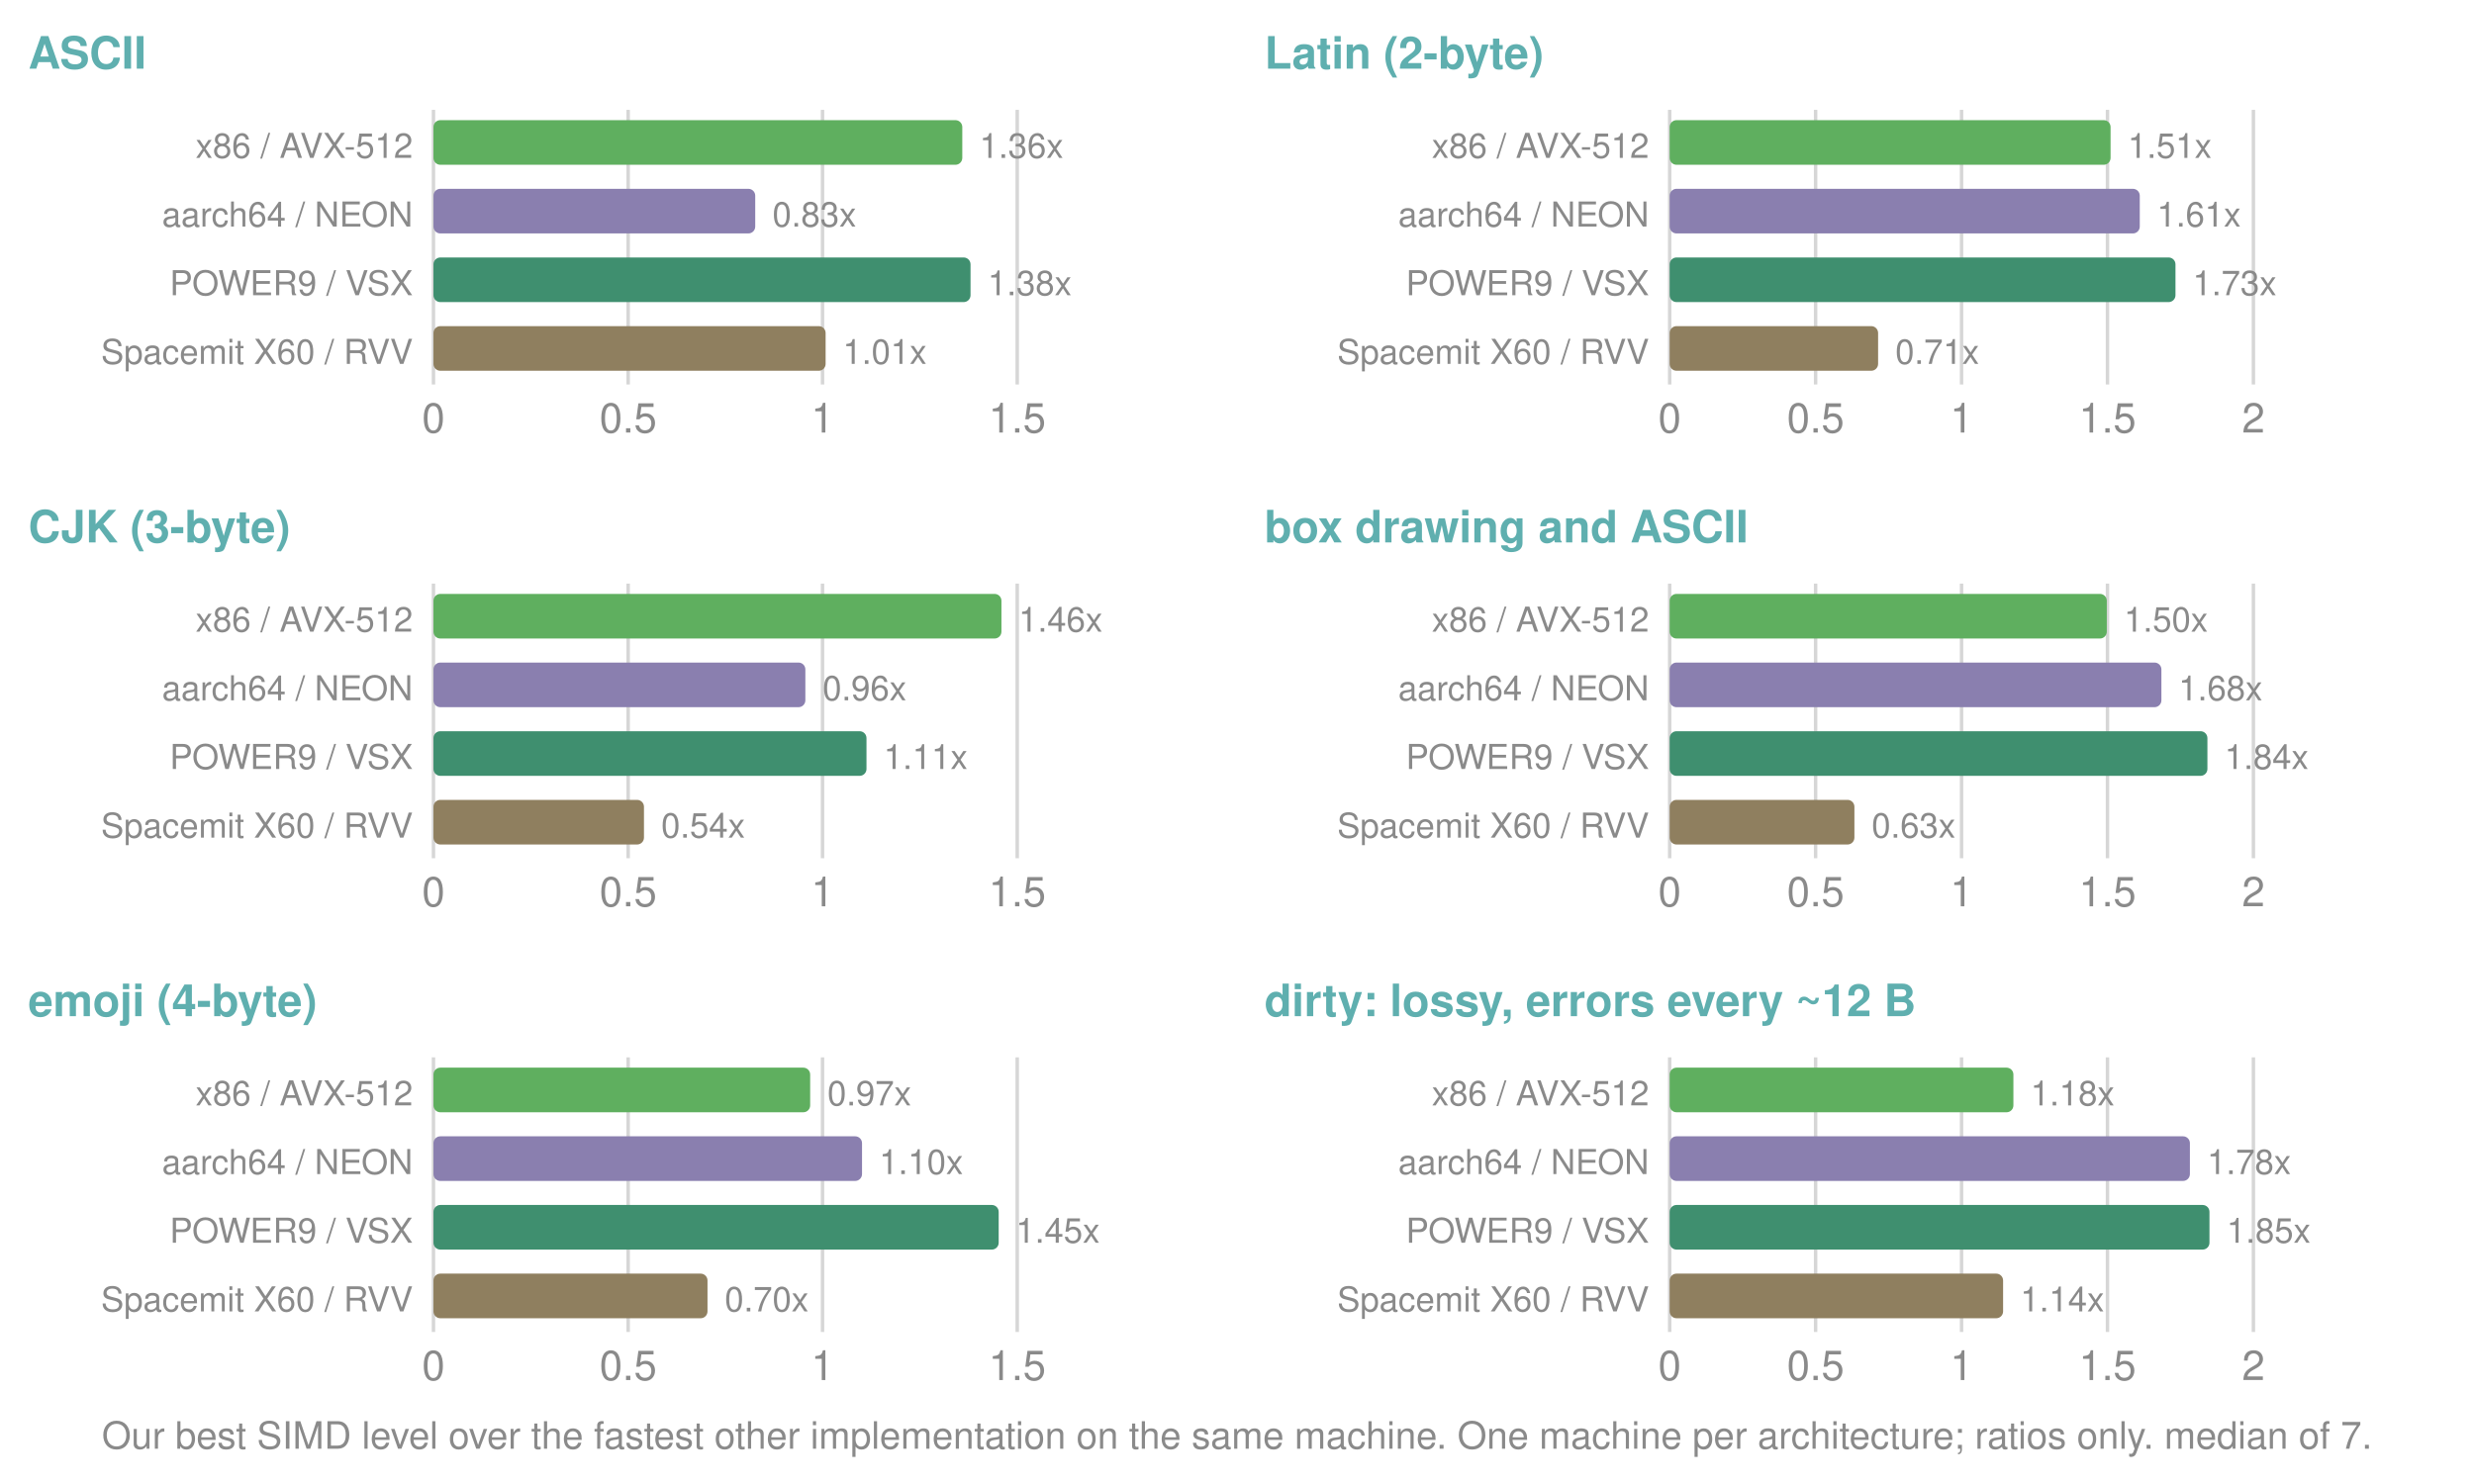
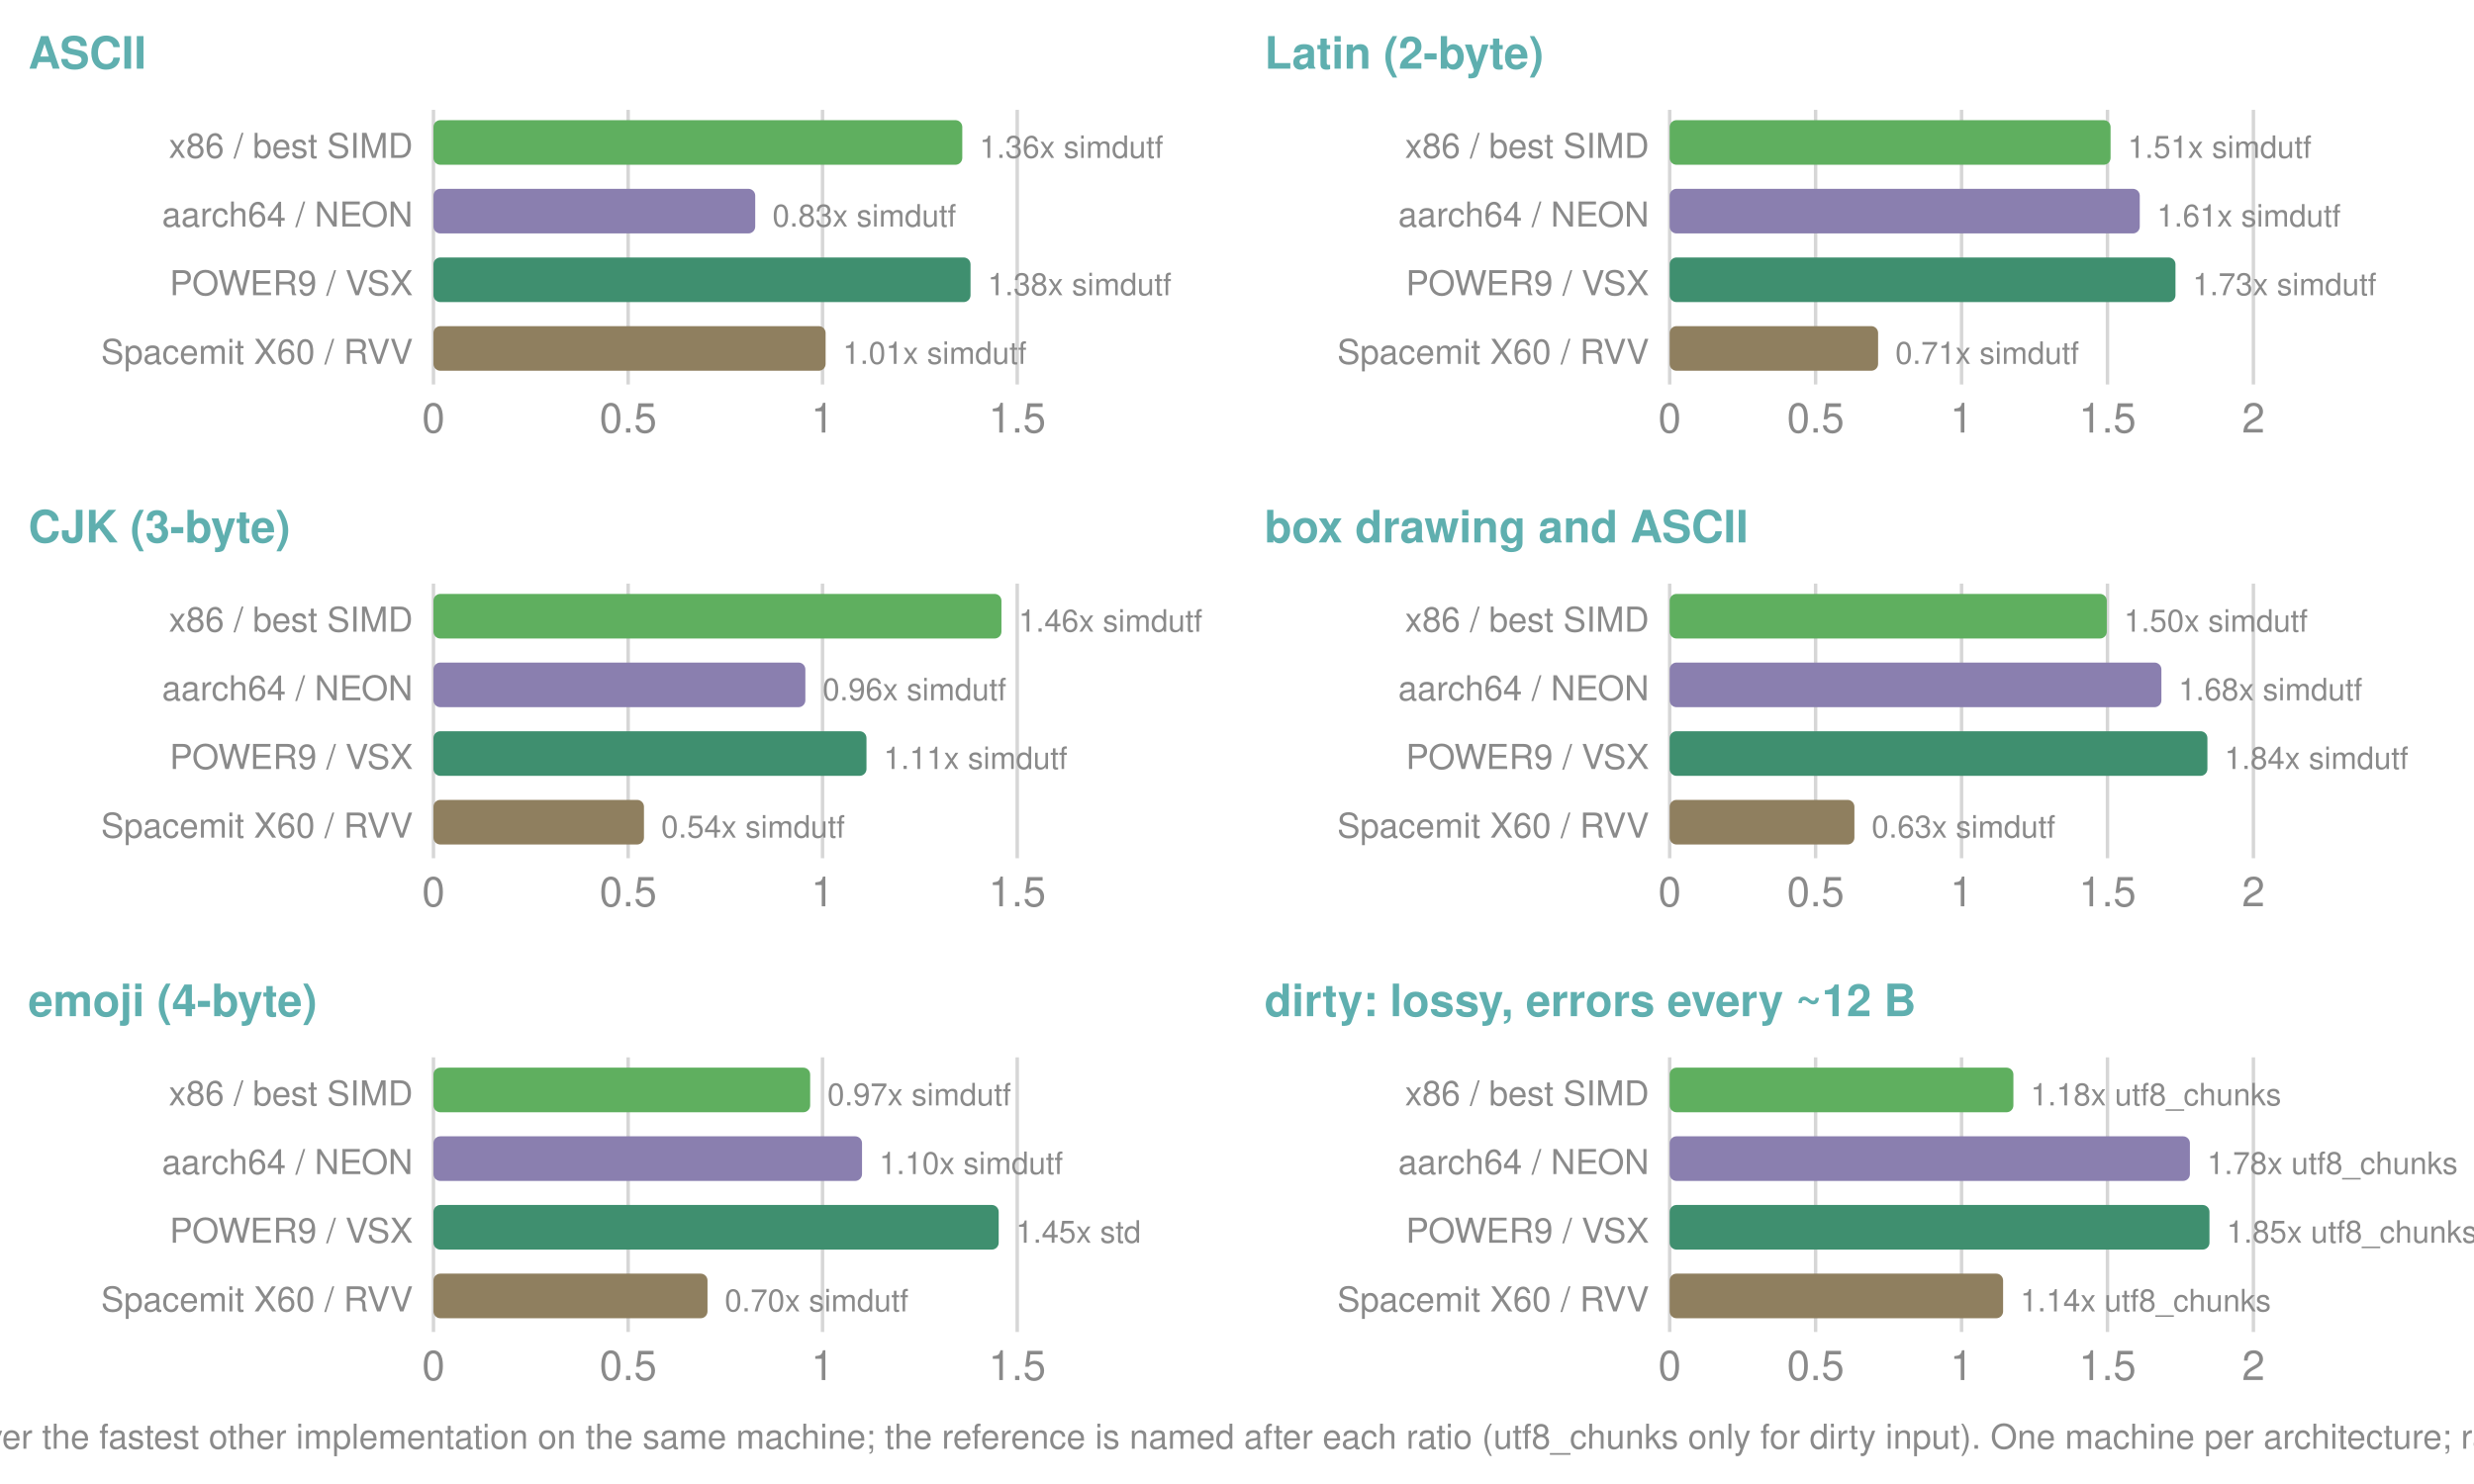
<svg xmlns="http://www.w3.org/2000/svg" width="1024" height="614" viewBox="0 0 720 432" role="img" aria-label="Our SIMD throughput over the fastest other implementation, by input type and architecture.">
  <rect width="720" height="432" fill="none" />
  <text x="8.0" y="20.0" font-family="ui-sans-serif,system-ui,Segoe UI,Helvetica,Arial,sans-serif" font-size="13" fill="#5fafaf" text-anchor="start" font-weight="600">ASCII</text>
  <line x1="126.0" y1="32" x2="126.0" y2="112" stroke="#8a8a8a" stroke-opacity="0.35" stroke-width="1" />
  <text x="126.0" y="126.0" font-family="ui-sans-serif,system-ui,Segoe UI,Helvetica,Arial,sans-serif" font-size="12" fill="#8a8a8a" text-anchor="middle">0</text>
  <line x1="182.7" y1="32" x2="182.7" y2="112" stroke="#8a8a8a" stroke-opacity="0.35" stroke-width="1" />
  <text x="182.7" y="126.0" font-family="ui-sans-serif,system-ui,Segoe UI,Helvetica,Arial,sans-serif" font-size="12" fill="#8a8a8a" text-anchor="middle">0.5</text>
  <line x1="239.3" y1="32" x2="239.3" y2="112" stroke="#8a8a8a" stroke-opacity="0.35" stroke-width="1" />
  <text x="239.3" y="126.0" font-family="ui-sans-serif,system-ui,Segoe UI,Helvetica,Arial,sans-serif" font-size="12" fill="#8a8a8a" text-anchor="middle">1</text>
  <line x1="296.0" y1="32" x2="296.0" y2="112" stroke="#8a8a8a" stroke-opacity="0.35" stroke-width="1" />
  <text x="296.0" y="126.0" font-family="ui-sans-serif,system-ui,Segoe UI,Helvetica,Arial,sans-serif" font-size="12" fill="#8a8a8a" text-anchor="middle">1.5</text>
-   <text x="120.0" y="46.0" font-family="ui-sans-serif,system-ui,Segoe UI,Helvetica,Arial,sans-serif" font-size="10" fill="#8a8a8a" text-anchor="end">x86 / AVX-512</text>
+   <text x="120.0" y="46.0" font-family="ui-sans-serif,system-ui,Segoe UI,Helvetica,Arial,sans-serif" font-size="10" fill="#8a8a8a" text-anchor="end">x86 / best SIMD</text>
  <rect x="126" y="35" width="154.0" height="13" rx="2" fill="#5faf5f" />
-   <text x="285.0" y="46.0" font-family="ui-sans-serif,system-ui,Segoe UI,Helvetica,Arial,sans-serif" font-size="10" fill="#8a8a8a" text-anchor="start">1.36x</text>
+   <text x="285.0" y="46.0" font-family="ui-sans-serif,system-ui,Segoe UI,Helvetica,Arial,sans-serif" font-size="9" fill="#8a8a8a" text-anchor="start">1.36x simdutf</text>
  <text x="120.0" y="66.0" font-family="ui-sans-serif,system-ui,Segoe UI,Helvetica,Arial,sans-serif" font-size="10" fill="#8a8a8a" text-anchor="end">aarch64 / NEON</text>
  <rect x="126" y="55" width="93.7" height="13" rx="2" fill="#8a7faf" />
-   <text x="224.7" y="66.0" font-family="ui-sans-serif,system-ui,Segoe UI,Helvetica,Arial,sans-serif" font-size="10" fill="#8a8a8a" text-anchor="start">0.83x</text>
+   <text x="224.7" y="66.0" font-family="ui-sans-serif,system-ui,Segoe UI,Helvetica,Arial,sans-serif" font-size="9" fill="#8a8a8a" text-anchor="start">0.83x simdutf</text>
  <text x="120.0" y="86.0" font-family="ui-sans-serif,system-ui,Segoe UI,Helvetica,Arial,sans-serif" font-size="10" fill="#8a8a8a" text-anchor="end">POWER9 / VSX</text>
  <rect x="126" y="75" width="156.4" height="13" rx="2" fill="#3f8f6f" />
-   <text x="287.4" y="86.0" font-family="ui-sans-serif,system-ui,Segoe UI,Helvetica,Arial,sans-serif" font-size="10" fill="#8a8a8a" text-anchor="start">1.38x</text>
+   <text x="287.4" y="86.0" font-family="ui-sans-serif,system-ui,Segoe UI,Helvetica,Arial,sans-serif" font-size="9" fill="#8a8a8a" text-anchor="start">1.38x simdutf</text>
  <text x="120.0" y="106.0" font-family="ui-sans-serif,system-ui,Segoe UI,Helvetica,Arial,sans-serif" font-size="10" fill="#8a8a8a" text-anchor="end">Spacemit X60 / RVV</text>
  <rect x="126" y="95" width="114.2" height="13" rx="2" fill="#8f7f5f" />
-   <text x="245.2" y="106.0" font-family="ui-sans-serif,system-ui,Segoe UI,Helvetica,Arial,sans-serif" font-size="10" fill="#8a8a8a" text-anchor="start">1.01x</text>
+   <text x="245.2" y="106.0" font-family="ui-sans-serif,system-ui,Segoe UI,Helvetica,Arial,sans-serif" font-size="9" fill="#8a8a8a" text-anchor="start">1.01x simdutf</text>
  <text x="368.0" y="20.0" font-family="ui-sans-serif,system-ui,Segoe UI,Helvetica,Arial,sans-serif" font-size="13" fill="#5fafaf" text-anchor="start" font-weight="600">Latin (2-byte)</text>
  <line x1="486.0" y1="32" x2="486.0" y2="112" stroke="#8a8a8a" stroke-opacity="0.35" stroke-width="1" />
  <text x="486.0" y="126.0" font-family="ui-sans-serif,system-ui,Segoe UI,Helvetica,Arial,sans-serif" font-size="12" fill="#8a8a8a" text-anchor="middle">0</text>
  <line x1="528.5" y1="32" x2="528.5" y2="112" stroke="#8a8a8a" stroke-opacity="0.35" stroke-width="1" />
  <text x="528.5" y="126.0" font-family="ui-sans-serif,system-ui,Segoe UI,Helvetica,Arial,sans-serif" font-size="12" fill="#8a8a8a" text-anchor="middle">0.5</text>
  <line x1="571.0" y1="32" x2="571.0" y2="112" stroke="#8a8a8a" stroke-opacity="0.35" stroke-width="1" />
  <text x="571.0" y="126.0" font-family="ui-sans-serif,system-ui,Segoe UI,Helvetica,Arial,sans-serif" font-size="12" fill="#8a8a8a" text-anchor="middle">1</text>
  <line x1="613.5" y1="32" x2="613.5" y2="112" stroke="#8a8a8a" stroke-opacity="0.35" stroke-width="1" />
  <text x="613.5" y="126.0" font-family="ui-sans-serif,system-ui,Segoe UI,Helvetica,Arial,sans-serif" font-size="12" fill="#8a8a8a" text-anchor="middle">1.5</text>
  <line x1="656.0" y1="32" x2="656.0" y2="112" stroke="#8a8a8a" stroke-opacity="0.35" stroke-width="1" />
  <text x="656.0" y="126.0" font-family="ui-sans-serif,system-ui,Segoe UI,Helvetica,Arial,sans-serif" font-size="12" fill="#8a8a8a" text-anchor="middle">2</text>
-   <text x="480.0" y="46.0" font-family="ui-sans-serif,system-ui,Segoe UI,Helvetica,Arial,sans-serif" font-size="10" fill="#8a8a8a" text-anchor="end">x86 / AVX-512</text>
+   <text x="480.0" y="46.0" font-family="ui-sans-serif,system-ui,Segoe UI,Helvetica,Arial,sans-serif" font-size="10" fill="#8a8a8a" text-anchor="end">x86 / best SIMD</text>
  <rect x="486" y="35" width="128.4" height="13" rx="2" fill="#5faf5f" />
-   <text x="619.4" y="46.0" font-family="ui-sans-serif,system-ui,Segoe UI,Helvetica,Arial,sans-serif" font-size="10" fill="#8a8a8a" text-anchor="start">1.51x</text>
+   <text x="619.4" y="46.0" font-family="ui-sans-serif,system-ui,Segoe UI,Helvetica,Arial,sans-serif" font-size="9" fill="#8a8a8a" text-anchor="start">1.51x simdutf</text>
  <text x="480.0" y="66.0" font-family="ui-sans-serif,system-ui,Segoe UI,Helvetica,Arial,sans-serif" font-size="10" fill="#8a8a8a" text-anchor="end">aarch64 / NEON</text>
  <rect x="486" y="55" width="136.9" height="13" rx="2" fill="#8a7faf" />
-   <text x="627.9" y="66.0" font-family="ui-sans-serif,system-ui,Segoe UI,Helvetica,Arial,sans-serif" font-size="10" fill="#8a8a8a" text-anchor="start">1.61x</text>
+   <text x="627.9" y="66.0" font-family="ui-sans-serif,system-ui,Segoe UI,Helvetica,Arial,sans-serif" font-size="9" fill="#8a8a8a" text-anchor="start">1.61x simdutf</text>
  <text x="480.0" y="86.0" font-family="ui-sans-serif,system-ui,Segoe UI,Helvetica,Arial,sans-serif" font-size="10" fill="#8a8a8a" text-anchor="end">POWER9 / VSX</text>
  <rect x="486" y="75" width="147.3" height="13" rx="2" fill="#3f8f6f" />
-   <text x="638.3" y="86.0" font-family="ui-sans-serif,system-ui,Segoe UI,Helvetica,Arial,sans-serif" font-size="10" fill="#8a8a8a" text-anchor="start">1.73x</text>
+   <text x="638.3" y="86.0" font-family="ui-sans-serif,system-ui,Segoe UI,Helvetica,Arial,sans-serif" font-size="9" fill="#8a8a8a" text-anchor="start">1.73x simdutf</text>
  <text x="480.0" y="106.0" font-family="ui-sans-serif,system-ui,Segoe UI,Helvetica,Arial,sans-serif" font-size="10" fill="#8a8a8a" text-anchor="end">Spacemit X60 / RVV</text>
  <rect x="486" y="95" width="60.7" height="13" rx="2" fill="#8f7f5f" />
-   <text x="551.7" y="106.0" font-family="ui-sans-serif,system-ui,Segoe UI,Helvetica,Arial,sans-serif" font-size="10" fill="#8a8a8a" text-anchor="start">0.71x</text>
+   <text x="551.7" y="106.0" font-family="ui-sans-serif,system-ui,Segoe UI,Helvetica,Arial,sans-serif" font-size="9" fill="#8a8a8a" text-anchor="start">0.71x simdutf</text>
  <text x="8.0" y="158.0" font-family="ui-sans-serif,system-ui,Segoe UI,Helvetica,Arial,sans-serif" font-size="13" fill="#5fafaf" text-anchor="start" font-weight="600">CJK (3-byte)</text>
  <line x1="126.0" y1="170" x2="126.0" y2="250" stroke="#8a8a8a" stroke-opacity="0.35" stroke-width="1" />
  <text x="126.0" y="264.0" font-family="ui-sans-serif,system-ui,Segoe UI,Helvetica,Arial,sans-serif" font-size="12" fill="#8a8a8a" text-anchor="middle">0</text>
  <line x1="182.7" y1="170" x2="182.7" y2="250" stroke="#8a8a8a" stroke-opacity="0.35" stroke-width="1" />
  <text x="182.7" y="264.0" font-family="ui-sans-serif,system-ui,Segoe UI,Helvetica,Arial,sans-serif" font-size="12" fill="#8a8a8a" text-anchor="middle">0.5</text>
  <line x1="239.3" y1="170" x2="239.3" y2="250" stroke="#8a8a8a" stroke-opacity="0.35" stroke-width="1" />
  <text x="239.3" y="264.0" font-family="ui-sans-serif,system-ui,Segoe UI,Helvetica,Arial,sans-serif" font-size="12" fill="#8a8a8a" text-anchor="middle">1</text>
  <line x1="296.0" y1="170" x2="296.0" y2="250" stroke="#8a8a8a" stroke-opacity="0.35" stroke-width="1" />
  <text x="296.0" y="264.0" font-family="ui-sans-serif,system-ui,Segoe UI,Helvetica,Arial,sans-serif" font-size="12" fill="#8a8a8a" text-anchor="middle">1.5</text>
-   <text x="120.0" y="184.0" font-family="ui-sans-serif,system-ui,Segoe UI,Helvetica,Arial,sans-serif" font-size="10" fill="#8a8a8a" text-anchor="end">x86 / AVX-512</text>
+   <text x="120.0" y="184.0" font-family="ui-sans-serif,system-ui,Segoe UI,Helvetica,Arial,sans-serif" font-size="10" fill="#8a8a8a" text-anchor="end">x86 / best SIMD</text>
  <rect x="126" y="173" width="165.4" height="13" rx="2" fill="#5faf5f" />
-   <text x="296.4" y="184.0" font-family="ui-sans-serif,system-ui,Segoe UI,Helvetica,Arial,sans-serif" font-size="10" fill="#8a8a8a" text-anchor="start">1.46x</text>
+   <text x="296.4" y="184.0" font-family="ui-sans-serif,system-ui,Segoe UI,Helvetica,Arial,sans-serif" font-size="9" fill="#8a8a8a" text-anchor="start">1.46x simdutf</text>
  <text x="120.0" y="204.0" font-family="ui-sans-serif,system-ui,Segoe UI,Helvetica,Arial,sans-serif" font-size="10" fill="#8a8a8a" text-anchor="end">aarch64 / NEON</text>
  <rect x="126" y="193" width="108.3" height="13" rx="2" fill="#8a7faf" />
-   <text x="239.3" y="204.0" font-family="ui-sans-serif,system-ui,Segoe UI,Helvetica,Arial,sans-serif" font-size="10" fill="#8a8a8a" text-anchor="start">0.96x</text>
+   <text x="239.3" y="204.0" font-family="ui-sans-serif,system-ui,Segoe UI,Helvetica,Arial,sans-serif" font-size="9" fill="#8a8a8a" text-anchor="start">0.96x simdutf</text>
  <text x="120.0" y="224.0" font-family="ui-sans-serif,system-ui,Segoe UI,Helvetica,Arial,sans-serif" font-size="10" fill="#8a8a8a" text-anchor="end">POWER9 / VSX</text>
  <rect x="126" y="213" width="126.1" height="13" rx="2" fill="#3f8f6f" />
-   <text x="257.1" y="224.0" font-family="ui-sans-serif,system-ui,Segoe UI,Helvetica,Arial,sans-serif" font-size="10" fill="#8a8a8a" text-anchor="start">1.11x</text>
+   <text x="257.1" y="224.0" font-family="ui-sans-serif,system-ui,Segoe UI,Helvetica,Arial,sans-serif" font-size="9" fill="#8a8a8a" text-anchor="start">1.11x simdutf</text>
  <text x="120.0" y="244.0" font-family="ui-sans-serif,system-ui,Segoe UI,Helvetica,Arial,sans-serif" font-size="10" fill="#8a8a8a" text-anchor="end">Spacemit X60 / RVV</text>
  <rect x="126" y="233" width="61.3" height="13" rx="2" fill="#8f7f5f" />
-   <text x="192.3" y="244.0" font-family="ui-sans-serif,system-ui,Segoe UI,Helvetica,Arial,sans-serif" font-size="10" fill="#8a8a8a" text-anchor="start">0.54x</text>
+   <text x="192.3" y="244.0" font-family="ui-sans-serif,system-ui,Segoe UI,Helvetica,Arial,sans-serif" font-size="9" fill="#8a8a8a" text-anchor="start">0.54x simdutf</text>
  <text x="368.0" y="158.0" font-family="ui-sans-serif,system-ui,Segoe UI,Helvetica,Arial,sans-serif" font-size="13" fill="#5fafaf" text-anchor="start" font-weight="600">box drawing and ASCII</text>
  <line x1="486.0" y1="170" x2="486.0" y2="250" stroke="#8a8a8a" stroke-opacity="0.35" stroke-width="1" />
  <text x="486.0" y="264.0" font-family="ui-sans-serif,system-ui,Segoe UI,Helvetica,Arial,sans-serif" font-size="12" fill="#8a8a8a" text-anchor="middle">0</text>
  <line x1="528.5" y1="170" x2="528.5" y2="250" stroke="#8a8a8a" stroke-opacity="0.35" stroke-width="1" />
  <text x="528.5" y="264.0" font-family="ui-sans-serif,system-ui,Segoe UI,Helvetica,Arial,sans-serif" font-size="12" fill="#8a8a8a" text-anchor="middle">0.5</text>
  <line x1="571.0" y1="170" x2="571.0" y2="250" stroke="#8a8a8a" stroke-opacity="0.35" stroke-width="1" />
  <text x="571.0" y="264.0" font-family="ui-sans-serif,system-ui,Segoe UI,Helvetica,Arial,sans-serif" font-size="12" fill="#8a8a8a" text-anchor="middle">1</text>
  <line x1="613.5" y1="170" x2="613.5" y2="250" stroke="#8a8a8a" stroke-opacity="0.35" stroke-width="1" />
  <text x="613.5" y="264.0" font-family="ui-sans-serif,system-ui,Segoe UI,Helvetica,Arial,sans-serif" font-size="12" fill="#8a8a8a" text-anchor="middle">1.5</text>
  <line x1="656.0" y1="170" x2="656.0" y2="250" stroke="#8a8a8a" stroke-opacity="0.35" stroke-width="1" />
  <text x="656.0" y="264.0" font-family="ui-sans-serif,system-ui,Segoe UI,Helvetica,Arial,sans-serif" font-size="12" fill="#8a8a8a" text-anchor="middle">2</text>
-   <text x="480.0" y="184.0" font-family="ui-sans-serif,system-ui,Segoe UI,Helvetica,Arial,sans-serif" font-size="10" fill="#8a8a8a" text-anchor="end">x86 / AVX-512</text>
+   <text x="480.0" y="184.0" font-family="ui-sans-serif,system-ui,Segoe UI,Helvetica,Arial,sans-serif" font-size="10" fill="#8a8a8a" text-anchor="end">x86 / best SIMD</text>
  <rect x="486" y="173" width="127.3" height="13" rx="2" fill="#5faf5f" />
-   <text x="618.3" y="184.0" font-family="ui-sans-serif,system-ui,Segoe UI,Helvetica,Arial,sans-serif" font-size="10" fill="#8a8a8a" text-anchor="start">1.50x</text>
+   <text x="618.3" y="184.0" font-family="ui-sans-serif,system-ui,Segoe UI,Helvetica,Arial,sans-serif" font-size="9" fill="#8a8a8a" text-anchor="start">1.50x simdutf</text>
  <text x="480.0" y="204.0" font-family="ui-sans-serif,system-ui,Segoe UI,Helvetica,Arial,sans-serif" font-size="10" fill="#8a8a8a" text-anchor="end">aarch64 / NEON</text>
  <rect x="486" y="193" width="143.2" height="13" rx="2" fill="#8a7faf" />
-   <text x="634.2" y="204.0" font-family="ui-sans-serif,system-ui,Segoe UI,Helvetica,Arial,sans-serif" font-size="10" fill="#8a8a8a" text-anchor="start">1.68x</text>
+   <text x="634.2" y="204.0" font-family="ui-sans-serif,system-ui,Segoe UI,Helvetica,Arial,sans-serif" font-size="9" fill="#8a8a8a" text-anchor="start">1.68x simdutf</text>
  <text x="480.0" y="224.0" font-family="ui-sans-serif,system-ui,Segoe UI,Helvetica,Arial,sans-serif" font-size="10" fill="#8a8a8a" text-anchor="end">POWER9 / VSX</text>
  <rect x="486" y="213" width="156.6" height="13" rx="2" fill="#3f8f6f" />
-   <text x="647.6" y="224.0" font-family="ui-sans-serif,system-ui,Segoe UI,Helvetica,Arial,sans-serif" font-size="10" fill="#8a8a8a" text-anchor="start">1.84x</text>
+   <text x="647.6" y="224.0" font-family="ui-sans-serif,system-ui,Segoe UI,Helvetica,Arial,sans-serif" font-size="9" fill="#8a8a8a" text-anchor="start">1.84x simdutf</text>
  <text x="480.0" y="244.0" font-family="ui-sans-serif,system-ui,Segoe UI,Helvetica,Arial,sans-serif" font-size="10" fill="#8a8a8a" text-anchor="end">Spacemit X60 / RVV</text>
  <rect x="486" y="233" width="53.8" height="13" rx="2" fill="#8f7f5f" />
-   <text x="544.8" y="244.0" font-family="ui-sans-serif,system-ui,Segoe UI,Helvetica,Arial,sans-serif" font-size="10" fill="#8a8a8a" text-anchor="start">0.63x</text>
+   <text x="544.8" y="244.0" font-family="ui-sans-serif,system-ui,Segoe UI,Helvetica,Arial,sans-serif" font-size="9" fill="#8a8a8a" text-anchor="start">0.63x simdutf</text>
  <text x="8.0" y="296.0" font-family="ui-sans-serif,system-ui,Segoe UI,Helvetica,Arial,sans-serif" font-size="13" fill="#5fafaf" text-anchor="start" font-weight="600">emoji (4-byte)</text>
  <line x1="126.0" y1="308" x2="126.0" y2="388" stroke="#8a8a8a" stroke-opacity="0.35" stroke-width="1" />
  <text x="126.0" y="402.0" font-family="ui-sans-serif,system-ui,Segoe UI,Helvetica,Arial,sans-serif" font-size="12" fill="#8a8a8a" text-anchor="middle">0</text>
  <line x1="182.7" y1="308" x2="182.7" y2="388" stroke="#8a8a8a" stroke-opacity="0.35" stroke-width="1" />
  <text x="182.7" y="402.0" font-family="ui-sans-serif,system-ui,Segoe UI,Helvetica,Arial,sans-serif" font-size="12" fill="#8a8a8a" text-anchor="middle">0.5</text>
  <line x1="239.3" y1="308" x2="239.3" y2="388" stroke="#8a8a8a" stroke-opacity="0.35" stroke-width="1" />
  <text x="239.3" y="402.0" font-family="ui-sans-serif,system-ui,Segoe UI,Helvetica,Arial,sans-serif" font-size="12" fill="#8a8a8a" text-anchor="middle">1</text>
  <line x1="296.0" y1="308" x2="296.0" y2="388" stroke="#8a8a8a" stroke-opacity="0.35" stroke-width="1" />
  <text x="296.0" y="402.0" font-family="ui-sans-serif,system-ui,Segoe UI,Helvetica,Arial,sans-serif" font-size="12" fill="#8a8a8a" text-anchor="middle">1.5</text>
-   <text x="120.0" y="322.0" font-family="ui-sans-serif,system-ui,Segoe UI,Helvetica,Arial,sans-serif" font-size="10" fill="#8a8a8a" text-anchor="end">x86 / AVX-512</text>
+   <text x="120.0" y="322.0" font-family="ui-sans-serif,system-ui,Segoe UI,Helvetica,Arial,sans-serif" font-size="10" fill="#8a8a8a" text-anchor="end">x86 / best SIMD</text>
  <rect x="126" y="311" width="109.7" height="13" rx="2" fill="#5faf5f" />
-   <text x="240.7" y="322.0" font-family="ui-sans-serif,system-ui,Segoe UI,Helvetica,Arial,sans-serif" font-size="10" fill="#8a8a8a" text-anchor="start">0.97x</text>
+   <text x="240.7" y="322.0" font-family="ui-sans-serif,system-ui,Segoe UI,Helvetica,Arial,sans-serif" font-size="9" fill="#8a8a8a" text-anchor="start">0.97x simdutf</text>
  <text x="120.0" y="342.0" font-family="ui-sans-serif,system-ui,Segoe UI,Helvetica,Arial,sans-serif" font-size="10" fill="#8a8a8a" text-anchor="end">aarch64 / NEON</text>
  <rect x="126" y="331" width="124.8" height="13" rx="2" fill="#8a7faf" />
-   <text x="255.8" y="342.0" font-family="ui-sans-serif,system-ui,Segoe UI,Helvetica,Arial,sans-serif" font-size="10" fill="#8a8a8a" text-anchor="start">1.10x</text>
+   <text x="255.8" y="342.0" font-family="ui-sans-serif,system-ui,Segoe UI,Helvetica,Arial,sans-serif" font-size="9" fill="#8a8a8a" text-anchor="start">1.10x simdutf</text>
  <text x="120.0" y="362.0" font-family="ui-sans-serif,system-ui,Segoe UI,Helvetica,Arial,sans-serif" font-size="10" fill="#8a8a8a" text-anchor="end">POWER9 / VSX</text>
  <rect x="126" y="351" width="164.6" height="13" rx="2" fill="#3f8f6f" />
-   <text x="295.6" y="362.0" font-family="ui-sans-serif,system-ui,Segoe UI,Helvetica,Arial,sans-serif" font-size="10" fill="#8a8a8a" text-anchor="start">1.45x</text>
+   <text x="295.6" y="362.0" font-family="ui-sans-serif,system-ui,Segoe UI,Helvetica,Arial,sans-serif" font-size="9" fill="#8a8a8a" text-anchor="start">1.45x std</text>
  <text x="120.0" y="382.0" font-family="ui-sans-serif,system-ui,Segoe UI,Helvetica,Arial,sans-serif" font-size="10" fill="#8a8a8a" text-anchor="end">Spacemit X60 / RVV</text>
  <rect x="126" y="371" width="79.8" height="13" rx="2" fill="#8f7f5f" />
-   <text x="210.8" y="382.0" font-family="ui-sans-serif,system-ui,Segoe UI,Helvetica,Arial,sans-serif" font-size="10" fill="#8a8a8a" text-anchor="start">0.70x</text>
+   <text x="210.8" y="382.0" font-family="ui-sans-serif,system-ui,Segoe UI,Helvetica,Arial,sans-serif" font-size="9" fill="#8a8a8a" text-anchor="start">0.70x simdutf</text>
  <text x="368.0" y="296.0" font-family="ui-sans-serif,system-ui,Segoe UI,Helvetica,Arial,sans-serif" font-size="13" fill="#5fafaf" text-anchor="start" font-weight="600">dirty: lossy, errors every ~12 B</text>
  <line x1="486.0" y1="308" x2="486.0" y2="388" stroke="#8a8a8a" stroke-opacity="0.35" stroke-width="1" />
  <text x="486.0" y="402.0" font-family="ui-sans-serif,system-ui,Segoe UI,Helvetica,Arial,sans-serif" font-size="12" fill="#8a8a8a" text-anchor="middle">0</text>
  <line x1="528.5" y1="308" x2="528.5" y2="388" stroke="#8a8a8a" stroke-opacity="0.35" stroke-width="1" />
  <text x="528.5" y="402.0" font-family="ui-sans-serif,system-ui,Segoe UI,Helvetica,Arial,sans-serif" font-size="12" fill="#8a8a8a" text-anchor="middle">0.5</text>
  <line x1="571.0" y1="308" x2="571.0" y2="388" stroke="#8a8a8a" stroke-opacity="0.35" stroke-width="1" />
  <text x="571.0" y="402.0" font-family="ui-sans-serif,system-ui,Segoe UI,Helvetica,Arial,sans-serif" font-size="12" fill="#8a8a8a" text-anchor="middle">1</text>
  <line x1="613.5" y1="308" x2="613.5" y2="388" stroke="#8a8a8a" stroke-opacity="0.35" stroke-width="1" />
  <text x="613.5" y="402.0" font-family="ui-sans-serif,system-ui,Segoe UI,Helvetica,Arial,sans-serif" font-size="12" fill="#8a8a8a" text-anchor="middle">1.5</text>
  <line x1="656.0" y1="308" x2="656.0" y2="388" stroke="#8a8a8a" stroke-opacity="0.35" stroke-width="1" />
  <text x="656.0" y="402.0" font-family="ui-sans-serif,system-ui,Segoe UI,Helvetica,Arial,sans-serif" font-size="12" fill="#8a8a8a" text-anchor="middle">2</text>
-   <text x="480.0" y="322.0" font-family="ui-sans-serif,system-ui,Segoe UI,Helvetica,Arial,sans-serif" font-size="10" fill="#8a8a8a" text-anchor="end">x86 / AVX-512</text>
+   <text x="480.0" y="322.0" font-family="ui-sans-serif,system-ui,Segoe UI,Helvetica,Arial,sans-serif" font-size="10" fill="#8a8a8a" text-anchor="end">x86 / best SIMD</text>
  <rect x="486" y="311" width="100.1" height="13" rx="2" fill="#5faf5f" />
-   <text x="591.1" y="322.0" font-family="ui-sans-serif,system-ui,Segoe UI,Helvetica,Arial,sans-serif" font-size="10" fill="#8a8a8a" text-anchor="start">1.18x</text>
+   <text x="591.1" y="322.0" font-family="ui-sans-serif,system-ui,Segoe UI,Helvetica,Arial,sans-serif" font-size="9" fill="#8a8a8a" text-anchor="start">1.18x utf8_chunks</text>
  <text x="480.0" y="342.0" font-family="ui-sans-serif,system-ui,Segoe UI,Helvetica,Arial,sans-serif" font-size="10" fill="#8a8a8a" text-anchor="end">aarch64 / NEON</text>
  <rect x="486" y="331" width="151.5" height="13" rx="2" fill="#8a7faf" />
-   <text x="642.5" y="342.0" font-family="ui-sans-serif,system-ui,Segoe UI,Helvetica,Arial,sans-serif" font-size="10" fill="#8a8a8a" text-anchor="start">1.78x</text>
+   <text x="642.5" y="342.0" font-family="ui-sans-serif,system-ui,Segoe UI,Helvetica,Arial,sans-serif" font-size="9" fill="#8a8a8a" text-anchor="start">1.78x utf8_chunks</text>
  <text x="480.0" y="362.0" font-family="ui-sans-serif,system-ui,Segoe UI,Helvetica,Arial,sans-serif" font-size="10" fill="#8a8a8a" text-anchor="end">POWER9 / VSX</text>
  <rect x="486" y="351" width="157.2" height="13" rx="2" fill="#3f8f6f" />
-   <text x="648.2" y="362.0" font-family="ui-sans-serif,system-ui,Segoe UI,Helvetica,Arial,sans-serif" font-size="10" fill="#8a8a8a" text-anchor="start">1.85x</text>
+   <text x="648.2" y="362.0" font-family="ui-sans-serif,system-ui,Segoe UI,Helvetica,Arial,sans-serif" font-size="9" fill="#8a8a8a" text-anchor="start">1.85x utf8_chunks</text>
  <text x="480.0" y="382.0" font-family="ui-sans-serif,system-ui,Segoe UI,Helvetica,Arial,sans-serif" font-size="10" fill="#8a8a8a" text-anchor="end">Spacemit X60 / RVV</text>
  <rect x="486" y="371" width="97.1" height="13" rx="2" fill="#8f7f5f" />
-   <text x="588.1" y="382.0" font-family="ui-sans-serif,system-ui,Segoe UI,Helvetica,Arial,sans-serif" font-size="10" fill="#8a8a8a" text-anchor="start">1.14x</text>
-   <text x="360.0" y="422.0" font-family="ui-sans-serif,system-ui,Segoe UI,Helvetica,Arial,sans-serif" font-size="11" fill="#8a8a8a" text-anchor="middle">Our best SIMD level over the fastest other implementation on the same machine. One machine per architecture; ratios only. median of 7.</text>
+   <text x="588.1" y="382.0" font-family="ui-sans-serif,system-ui,Segoe UI,Helvetica,Arial,sans-serif" font-size="9" fill="#8a8a8a" text-anchor="start">1.14x utf8_chunks</text>
+   <text x="360.0" y="422.0" font-family="ui-sans-serif,system-ui,Segoe UI,Helvetica,Arial,sans-serif" font-size="10" fill="#8a8a8a" text-anchor="middle">Our best SIMD level over the fastest other implementation on the same machine; the reference is named after each ratio (utf8_chunks only for dirty input). One machine per architecture; ratios only. median of 7.</text>
</svg>
